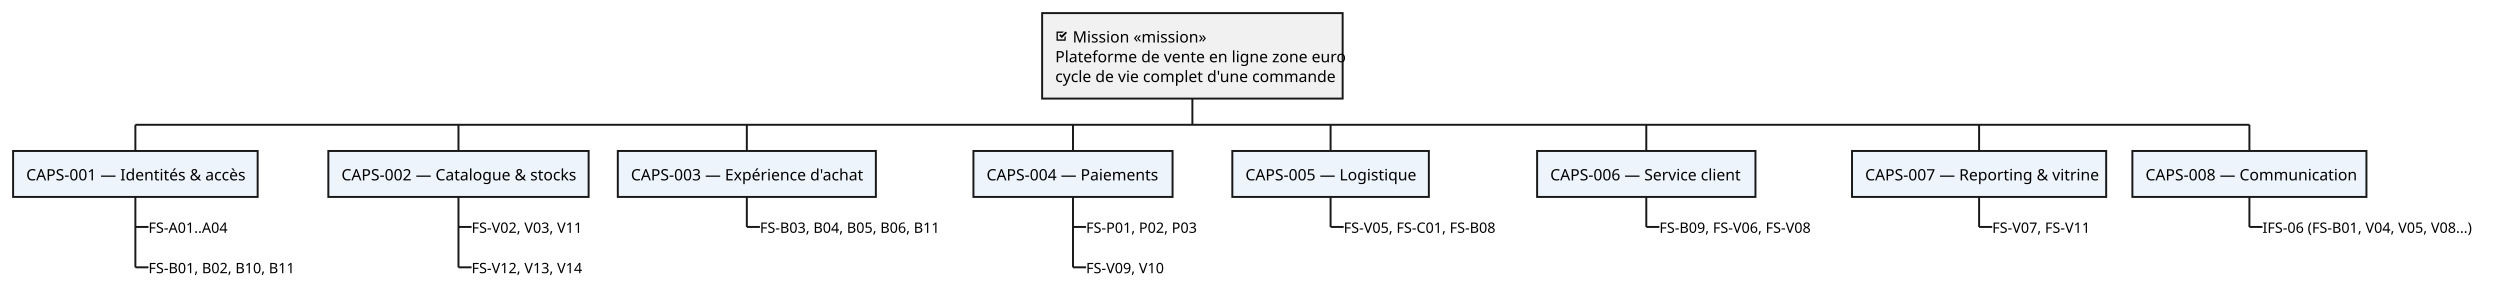
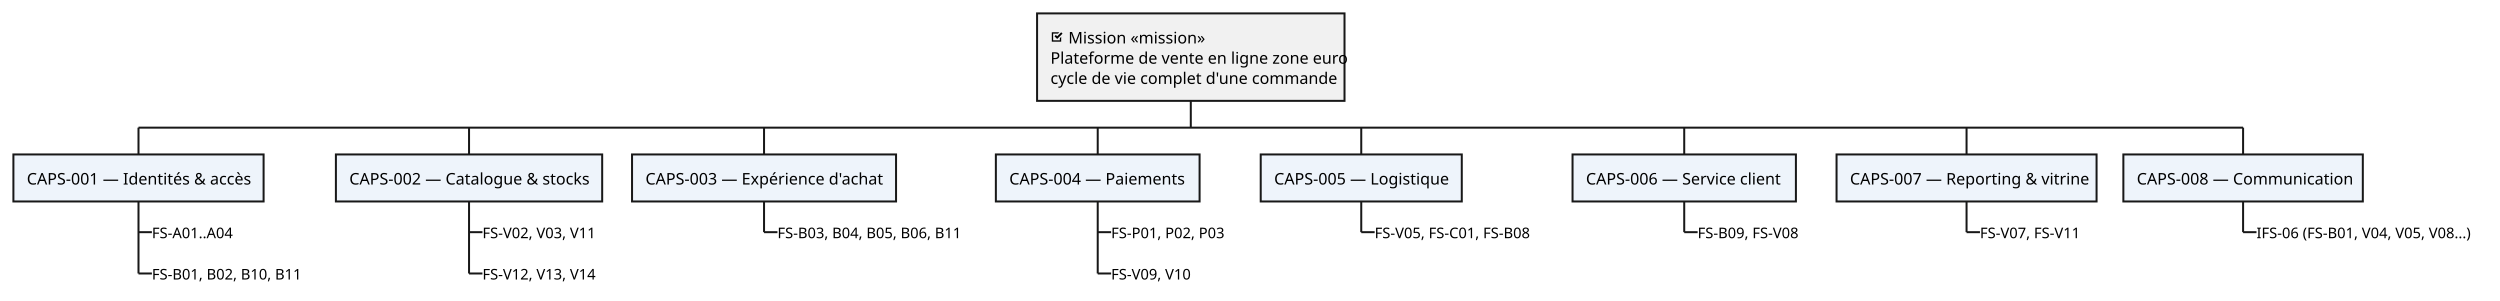
- <svg xmlns="http://www.w3.org/2000/svg" contentStyleType="text/css" data-diagram-type="WBS" height="224px" preserveAspectRatio="none" style="width:1909px;height:224px;background:#FFFFFF;" version="1.1" viewBox="0 0 1909 224" width="1909px" zoomAndPan="magnify">
+ <svg xmlns="http://www.w3.org/2000/svg" contentStyleType="text/css" data-diagram-type="WBS" height="224px" preserveAspectRatio="none" style="width:1866px;height:224px;background:#FFFFFF;" version="1.1" viewBox="0 0 1866 224" width="1866px" zoomAndPan="magnify">
  <defs />
  <g>
    <line style="stroke:#181818;stroke-width:1.5;" x1="103.373" x2="103.373" y1="95.281" y2="115.281" />
    <rect fill="#EEF4FB" height="35.094" style="stroke:#181818;stroke-width:1.5;" width="186.746" x="10" y="115.281" />
    <text fill="#000000" font-family="sans-serif" font-size="12" lengthAdjust="spacing" textLength="166.746" x="20" y="137.738">CAPS-001 — Identités &amp; accès</text>
    <line style="stroke:#181818;stroke-width:1.5;" x1="103.373" x2="113.373" y1="173.293" y2="173.293" />
    <text fill="#000000" font-family="sans-serif" font-size="11" lengthAdjust="spacing" textLength="62.976" x="113.373" y="177.794">FS-A01..A04</text>
    <line style="stroke:#181818;stroke-width:1.5;" x1="103.373" x2="113.373" y1="204.129" y2="204.129" />
    <text fill="#000000" font-family="sans-serif" font-size="11" lengthAdjust="spacing" textLength="114.345" x="113.373" y="208.63">FS-B01, B02, B10, B11</text>
    <line style="stroke:#181818;stroke-width:1.5;" x1="103.373" x2="103.373" y1="150.375" y2="204.129" />
    <line style="stroke:#181818;stroke-width:1.5;" x1="350.094" x2="350.094" y1="95.281" y2="115.281" />
    <rect fill="#EEF4FB" height="35.094" style="stroke:#181818;stroke-width:1.5;" width="198.752" x="250.718" y="115.281" />
    <text fill="#000000" font-family="sans-serif" font-size="12" lengthAdjust="spacing" textLength="178.752" x="260.718" y="137.738">CAPS-002 — Catalogue &amp; stocks</text>
    <line style="stroke:#181818;stroke-width:1.5;" x1="350.094" x2="360.094" y1="173.293" y2="173.293" />
    <text fill="#000000" font-family="sans-serif" font-size="11" lengthAdjust="spacing" textLength="88.661" x="360.094" y="177.794">FS-V02, V03, V11</text>
    <line style="stroke:#181818;stroke-width:1.5;" x1="350.094" x2="360.094" y1="204.129" y2="204.129" />
    <text fill="#000000" font-family="sans-serif" font-size="11" lengthAdjust="spacing" textLength="88.661" x="360.094" y="208.63">FS-V12, V13, V14</text>
    <line style="stroke:#181818;stroke-width:1.5;" x1="350.094" x2="350.094" y1="150.375" y2="204.129" />
    <line style="stroke:#181818;stroke-width:1.5;" x1="570.281" x2="570.281" y1="95.281" y2="115.281" />
    <rect fill="#EEF4FB" height="35.094" style="stroke:#181818;stroke-width:1.5;" width="197.053" x="471.755" y="115.281" />
    <text fill="#000000" font-family="sans-serif" font-size="12" lengthAdjust="spacing" textLength="177.053" x="481.755" y="137.738">CAPS-003 — Expérience d'achat</text>
    <line style="stroke:#181818;stroke-width:1.5;" x1="570.281" x2="580.281" y1="173.293" y2="173.293" />
    <text fill="#000000" font-family="sans-serif" font-size="11" lengthAdjust="spacing" textLength="140.03" x="580.281" y="177.794">FS-B03, B04, B05, B06, B11</text>
    <line style="stroke:#181818;stroke-width:1.5;" x1="570.281" x2="570.281" y1="150.375" y2="173.293" />
    <line style="stroke:#181818;stroke-width:1.5;" x1="819.34" x2="819.34" y1="95.281" y2="115.281" />
    <rect fill="#EEF4FB" height="35.094" style="stroke:#181818;stroke-width:1.5;" width="152.059" x="743.311" y="115.281" />
    <text fill="#000000" font-family="sans-serif" font-size="12" lengthAdjust="spacing" textLength="132.059" x="753.311" y="137.738">CAPS-004 — Paiements</text>
    <line style="stroke:#181818;stroke-width:1.5;" x1="819.34" x2="829.34" y1="173.293" y2="173.293" />
    <text fill="#000000" font-family="sans-serif" font-size="11" lengthAdjust="spacing" textLength="88.661" x="829.34" y="177.794">FS-P01, P02, P03</text>
    <line style="stroke:#181818;stroke-width:1.5;" x1="819.34" x2="829.34" y1="204.129" y2="204.129" />
    <text fill="#000000" font-family="sans-serif" font-size="11" lengthAdjust="spacing" textLength="62.976" x="829.34" y="208.63">FS-V09, V10</text>
    <line style="stroke:#181818;stroke-width:1.5;" x1="819.34" x2="819.34" y1="150.375" y2="204.129" />
    <line style="stroke:#181818;stroke-width:1.5;" x1="1016.037" x2="1016.037" y1="95.281" y2="115.281" />
    <rect fill="#EEF4FB" height="35.094" style="stroke:#181818;stroke-width:1.5;" width="150.072" x="941.001" y="115.281" />
    <text fill="#000000" font-family="sans-serif" font-size="12" lengthAdjust="spacing" textLength="130.072" x="951.001" y="137.738">CAPS-005 — Logistique</text>
    <line style="stroke:#181818;stroke-width:1.5;" x1="1016.037" x2="1026.037" y1="173.293" y2="173.293" />
    <text fill="#000000" font-family="sans-serif" font-size="11" lengthAdjust="spacing" textLength="124.706" x="1026.037" y="177.794">FS-V05, FS-C01, FS-B08</text>
    <line style="stroke:#181818;stroke-width:1.5;" x1="1016.037" x2="1016.037" y1="150.375" y2="173.293" />
    <line style="stroke:#181818;stroke-width:1.5;" x1="1257.105" x2="1257.105" y1="95.281" y2="115.281" />
    <rect fill="#EEF4FB" height="35.094" style="stroke:#181818;stroke-width:1.5;" width="166.725" x="1173.743" y="115.281" />
    <text fill="#000000" font-family="sans-serif" font-size="12" lengthAdjust="spacing" textLength="146.725" x="1183.743" y="137.738">CAPS-006 — Service client</text>
    <line style="stroke:#181818;stroke-width:1.5;" x1="1257.105" x2="1267.105" y1="173.293" y2="173.293" />
-     <text fill="#000000" font-family="sans-serif" font-size="11" lengthAdjust="spacing" textLength="124.099" x="1267.105" y="177.794">FS-B09, FS-V06, FS-V08</text>
+     <text fill="#000000" font-family="sans-serif" font-size="11" lengthAdjust="spacing" textLength="80.695" x="1267.105" y="177.794">FS-B09, FS-V08</text>
    <line style="stroke:#181818;stroke-width:1.5;" x1="1257.105" x2="1257.105" y1="150.375" y2="173.293" />
-     <line style="stroke:#181818;stroke-width:1.5;" x1="1511.243" x2="1511.243" y1="95.281" y2="115.281" />
-     <rect fill="#EEF4FB" height="35.094" style="stroke:#181818;stroke-width:1.5;" width="194.076" x="1414.205" y="115.281" />
-     <text fill="#000000" font-family="sans-serif" font-size="12" lengthAdjust="spacing" textLength="174.076" x="1424.205" y="137.738">CAPS-007 — Reporting &amp; vitrine</text>
-     <line style="stroke:#181818;stroke-width:1.5;" x1="1511.243" x2="1521.243" y1="173.293" y2="173.293" />
-     <text fill="#000000" font-family="sans-serif" font-size="11" lengthAdjust="spacing" textLength="80.695" x="1521.243" y="177.794">FS-V07, FS-V11</text>
-     <line style="stroke:#181818;stroke-width:1.5;" x1="1511.243" x2="1511.243" y1="150.375" y2="173.293" />
-     <line style="stroke:#181818;stroke-width:1.5;" x1="1717.646" x2="1717.646" y1="95.281" y2="115.281" />
-     <rect fill="#EEF4FB" height="35.094" style="stroke:#181818;stroke-width:1.5;" width="178.731" x="1628.281" y="115.281" />
-     <text fill="#000000" font-family="sans-serif" font-size="12" lengthAdjust="spacing" textLength="158.731" x="1638.281" y="137.738">CAPS-008 — Communication</text>
-     <line style="stroke:#181818;stroke-width:1.5;" x1="1717.646" x2="1727.646" y1="173.293" y2="173.293" />
-     <text fill="#000000" font-family="sans-serif" font-size="11" lengthAdjust="spacing" textLength="166.907" x="1727.646" y="177.794">IFS-06 (FS-B01, V04, V05, V08...)</text>
-     <line style="stroke:#181818;stroke-width:1.5;" x1="1717.646" x2="1717.646" y1="150.375" y2="173.293" />
-     <line style="stroke:#181818;stroke-width:1.5;" x1="103.373" x2="1717.646" y1="95.281" y2="95.281" />
-     <rect fill="#F1F1F1" height="65.281" style="stroke:#181818;stroke-width:1.5;" width="229.473" x="795.773" y="10" />
-     <path d="M806.773,24.094 L806.773,31.094 L813.773,31.094 L813.773,27.504 L812.773,28.504 L812.773,30.094 L807.773,30.094 L807.773,25.094 L811.363,25.094 L812.363,24.094 L806.773,24.094 M813.773,24.094 L810.773,27.094 L809.773,26.094 L808.773,27.094 L810.773,29.094 L814.773,25.094 L813.773,24.094" fill="#000000" />
-     <text fill="#000000" font-family="sans-serif" font-size="12" lengthAdjust="spacing" textLength="98.033" x="819.107" y="32.457">Mission «mission»</text>
-     <text fill="#000000" font-family="sans-serif" font-size="12" lengthAdjust="spacing" textLength="209.473" x="805.773" y="47.551">Plateforme de vente en ligne zone euro</text>
-     <text fill="#000000" font-family="sans-serif" font-size="12" lengthAdjust="spacing" textLength="203.062" x="805.773" y="62.645">cycle de vie complet d'une commande</text>
-     <line style="stroke:#181818;stroke-width:1.5;" x1="910.51" x2="910.51" y1="75.281" y2="95.281" />
+     <line style="stroke:#181818;stroke-width:1.5;" x1="1467.839" x2="1467.839" y1="95.281" y2="115.281" />
+     <rect fill="#EEF4FB" height="35.094" style="stroke:#181818;stroke-width:1.5;" width="194.076" x="1370.801" y="115.281" />
+     <text fill="#000000" font-family="sans-serif" font-size="12" lengthAdjust="spacing" textLength="174.076" x="1380.801" y="137.738">CAPS-007 — Reporting &amp; vitrine</text>
+     <line style="stroke:#181818;stroke-width:1.5;" x1="1467.839" x2="1477.839" y1="173.293" y2="173.293" />
+     <text fill="#000000" font-family="sans-serif" font-size="11" lengthAdjust="spacing" textLength="80.695" x="1477.839" y="177.794">FS-V07, FS-V11</text>
+     <line style="stroke:#181818;stroke-width:1.5;" x1="1467.839" x2="1467.839" y1="150.375" y2="173.293" />
+     <line style="stroke:#181818;stroke-width:1.5;" x1="1674.242" x2="1674.242" y1="95.281" y2="115.281" />
+     <rect fill="#EEF4FB" height="35.094" style="stroke:#181818;stroke-width:1.5;" width="178.731" x="1584.877" y="115.281" />
+     <text fill="#000000" font-family="sans-serif" font-size="12" lengthAdjust="spacing" textLength="158.731" x="1594.877" y="137.738">CAPS-008 — Communication</text>
+     <line style="stroke:#181818;stroke-width:1.5;" x1="1674.242" x2="1684.242" y1="173.293" y2="173.293" />
+     <text fill="#000000" font-family="sans-serif" font-size="11" lengthAdjust="spacing" textLength="166.907" x="1684.242" y="177.794">IFS-06 (FS-B01, V04, V05, V08...)</text>
+     <line style="stroke:#181818;stroke-width:1.5;" x1="1674.242" x2="1674.242" y1="150.375" y2="173.293" />
+     <line style="stroke:#181818;stroke-width:1.5;" x1="103.373" x2="1674.242" y1="95.281" y2="95.281" />
+     <rect fill="#F1F1F1" height="65.281" style="stroke:#181818;stroke-width:1.5;" width="229.473" x="774.071" y="10" />
+     <path d="M785.071,24.094 L785.071,31.094 L792.071,31.094 L792.071,27.504 L791.071,28.504 L791.071,30.094 L786.071,30.094 L786.071,25.094 L789.661,25.094 L790.661,24.094 L785.071,24.094 M792.071,24.094 L789.071,27.094 L788.071,26.094 L787.071,27.094 L789.071,29.094 L793.071,25.094 L792.071,24.094" fill="#000000" />
+     <text fill="#000000" font-family="sans-serif" font-size="12" lengthAdjust="spacing" textLength="98.033" x="797.405" y="32.457">Mission «mission»</text>
+     <text fill="#000000" font-family="sans-serif" font-size="12" lengthAdjust="spacing" textLength="209.473" x="784.071" y="47.551">Plateforme de vente en ligne zone euro</text>
+     <text fill="#000000" font-family="sans-serif" font-size="12" lengthAdjust="spacing" textLength="203.062" x="784.071" y="62.645">cycle de vie complet d'une commande</text>
+     <line style="stroke:#181818;stroke-width:1.5;" x1="888.808" x2="888.808" y1="75.281" y2="95.281" />
  </g>
</svg>
